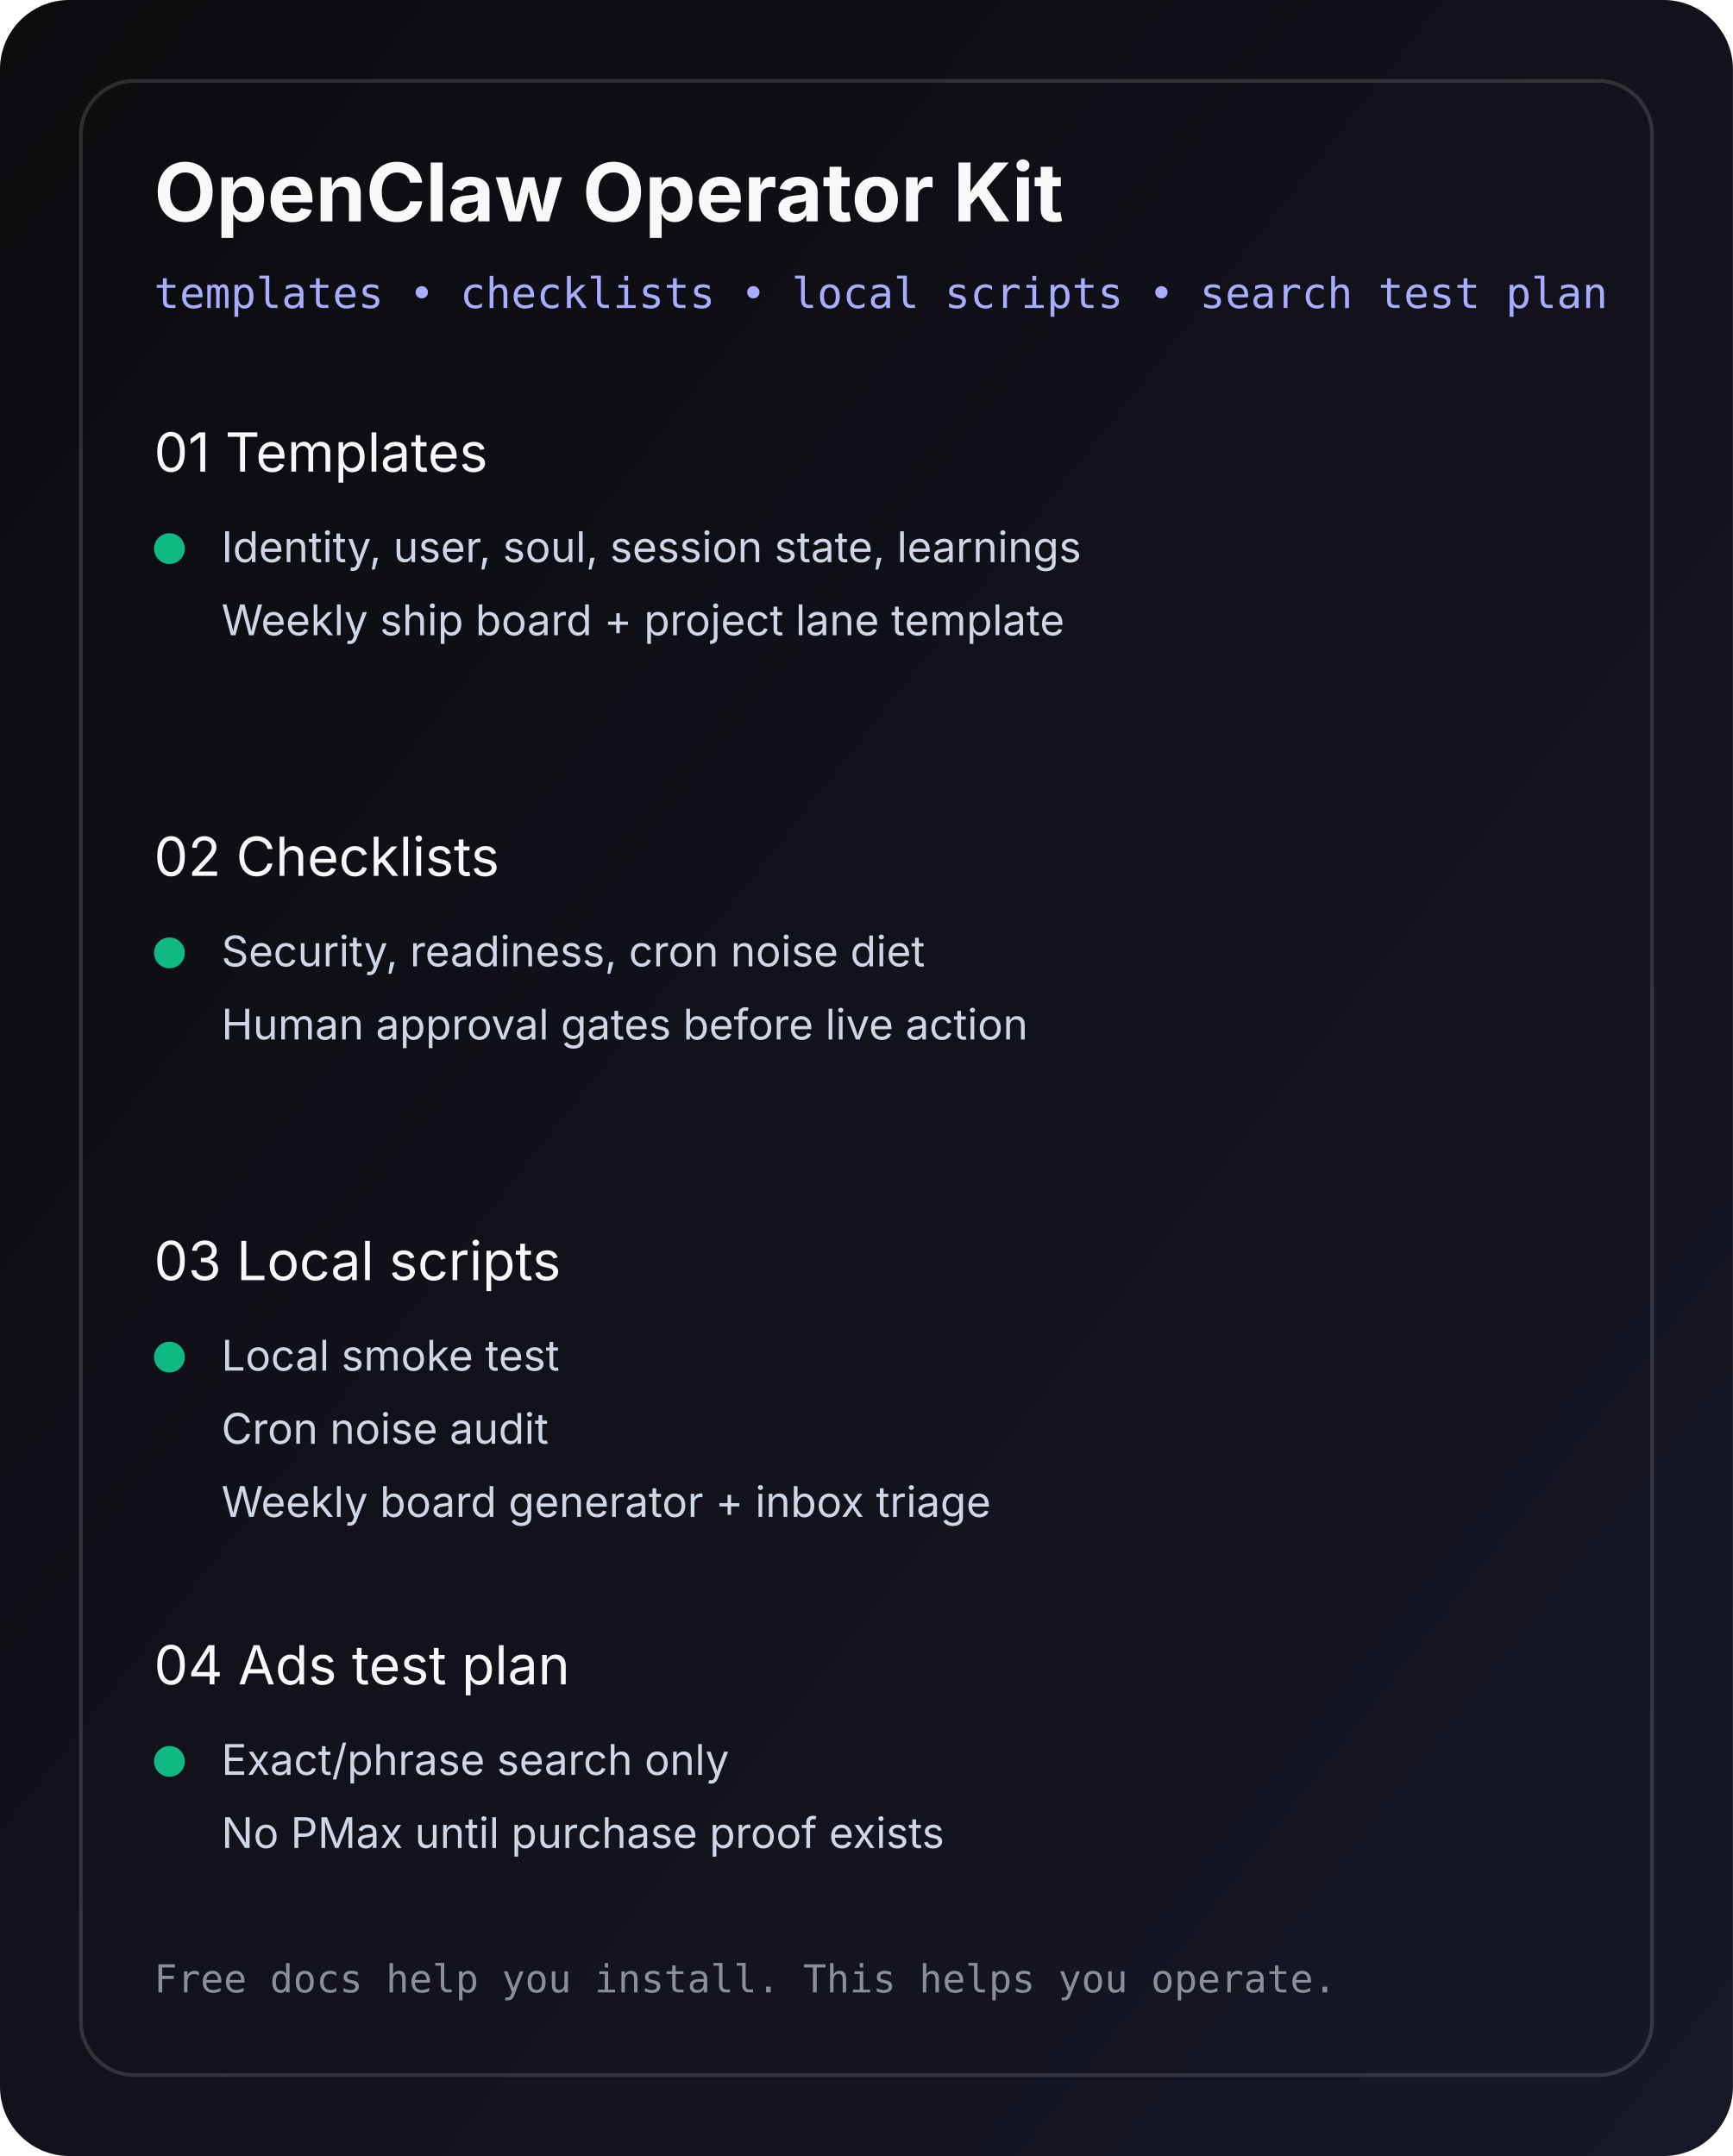
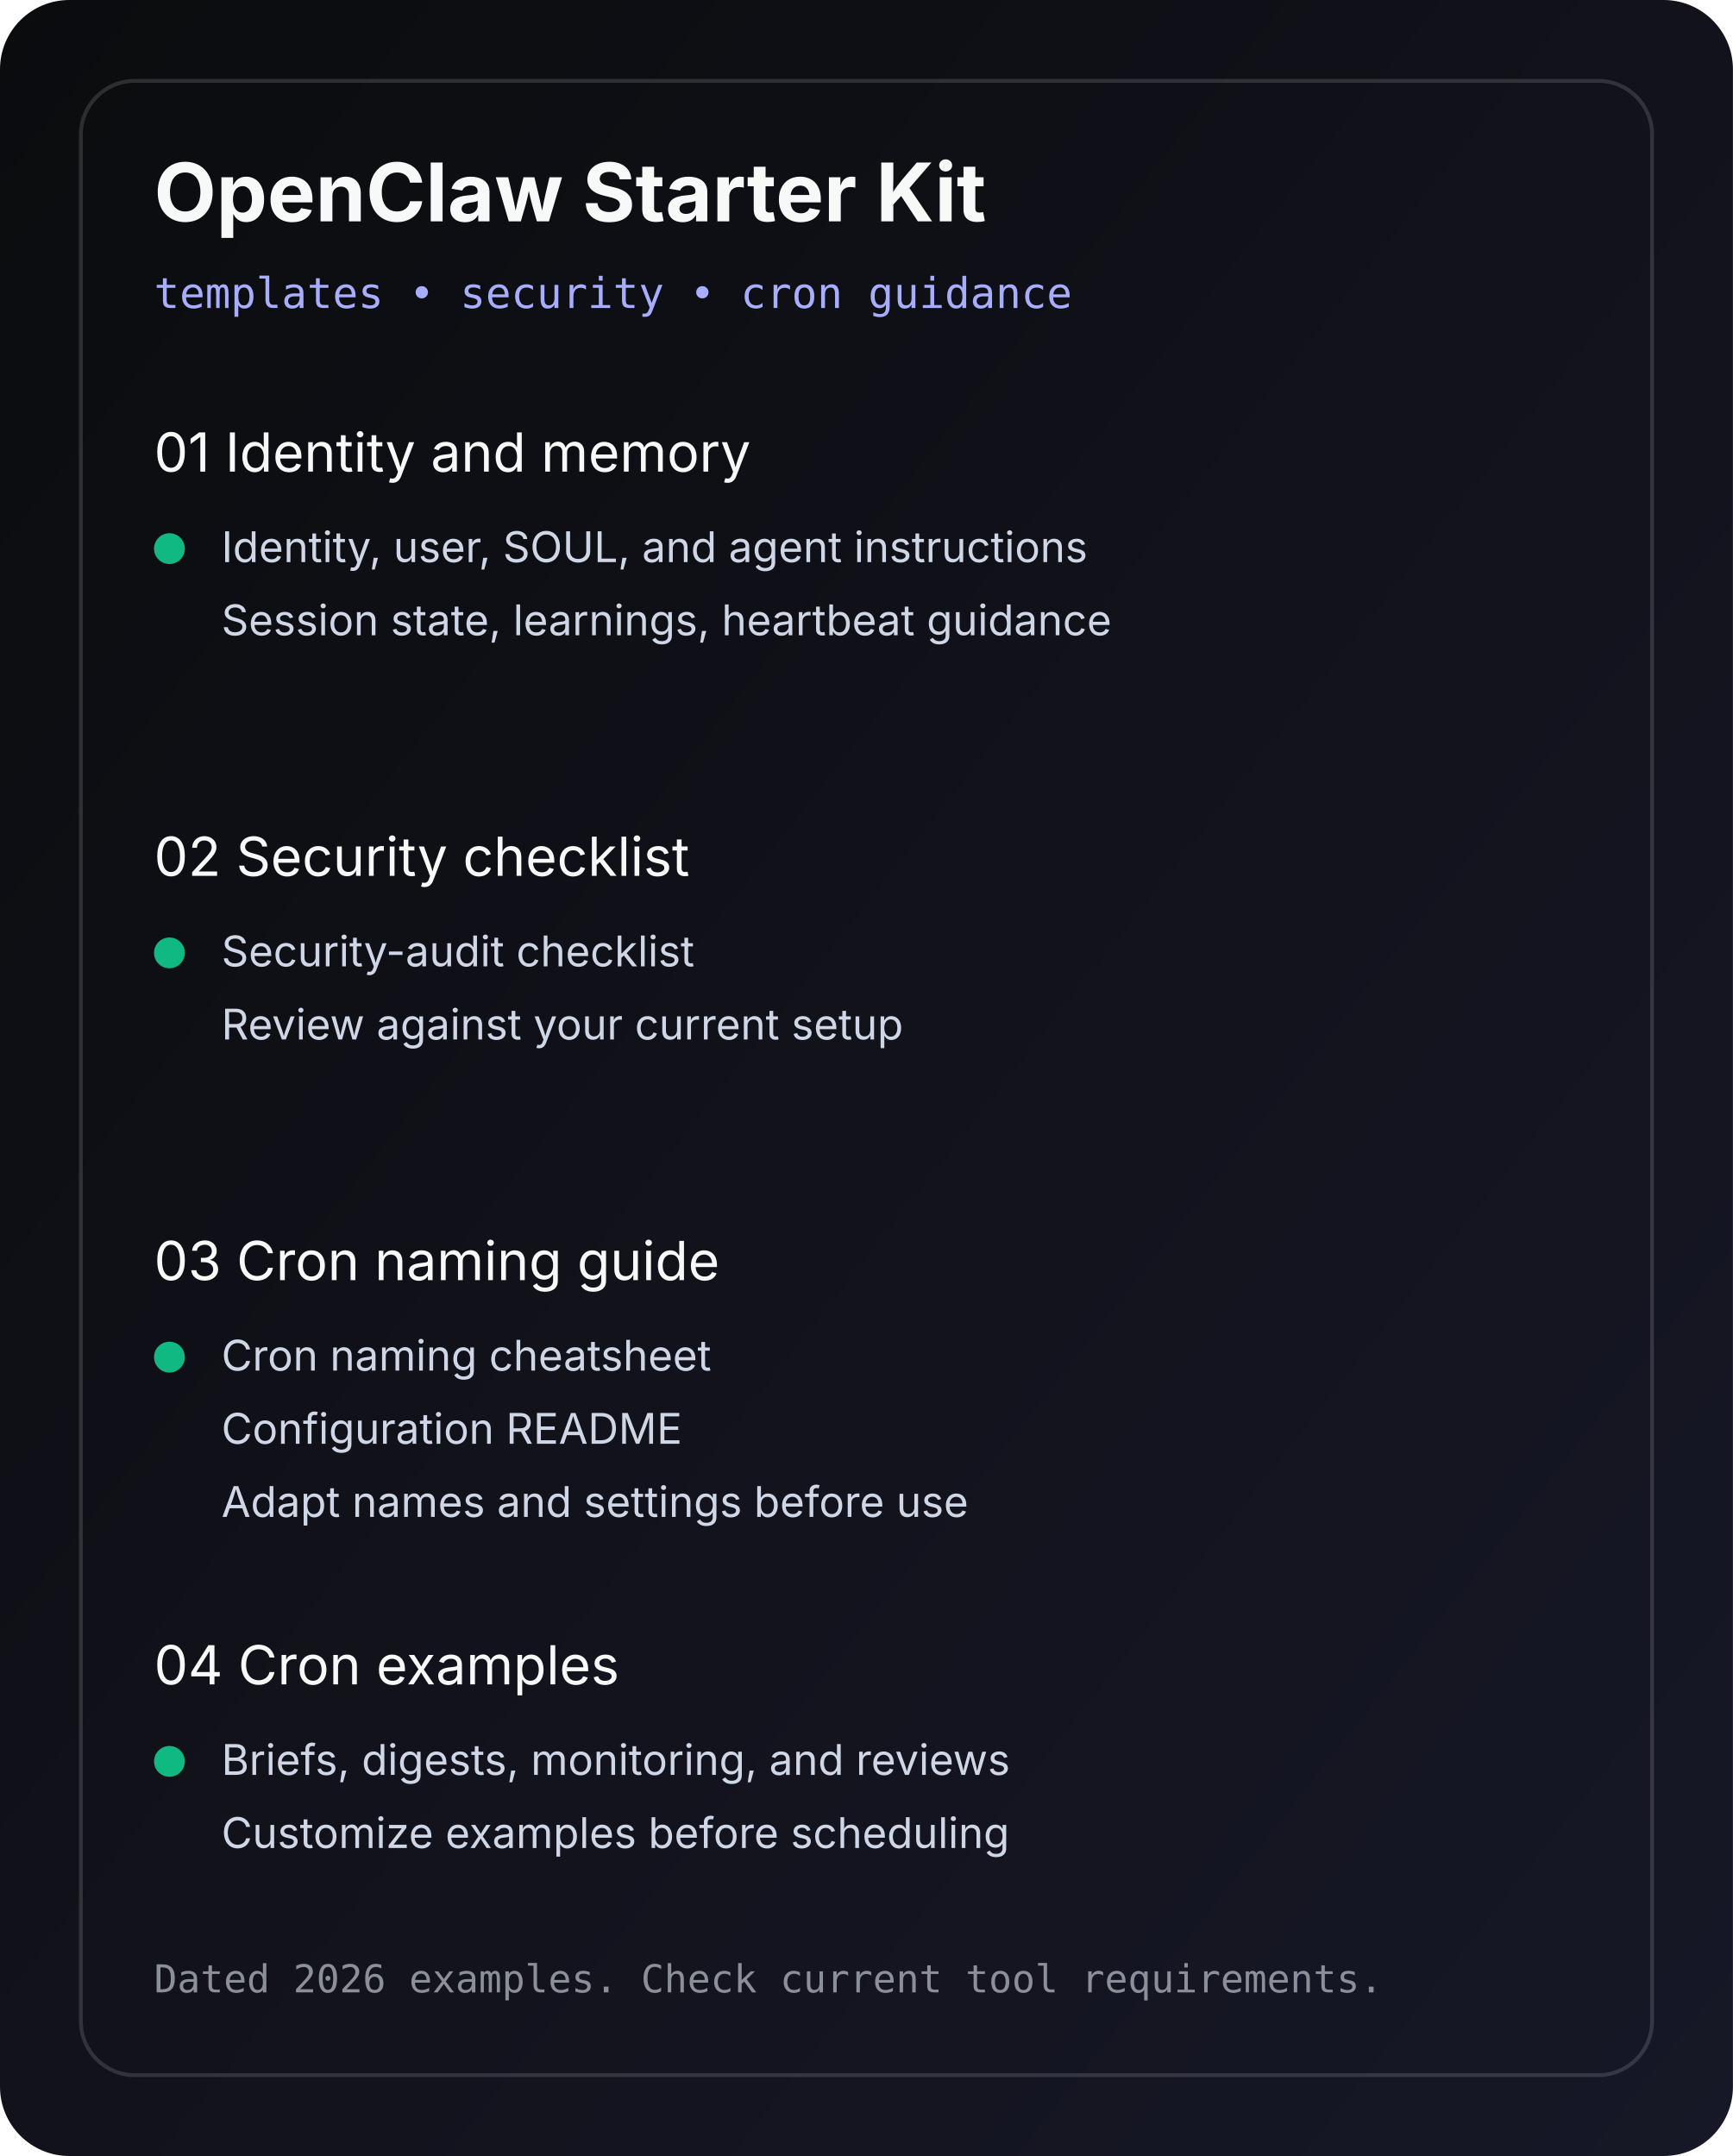
<svg xmlns="http://www.w3.org/2000/svg" width="900" height="1120" viewBox="0 0 900 1120">
  <defs>
    <linearGradient id="g" x1="0" x2="1" y1="0" y2="1">
      <stop stop-color="#0b0c0e" />
      <stop offset="1" stop-color="#171827" />
    </linearGradient>
  </defs>
  <rect width="900" height="1120" rx="36" fill="url(#g)" />
  <rect x="42" y="42" width="816" height="1036" rx="28" fill="none" stroke="rgba(255,255,255,.14)" stroke-width="2" />
-   <text x="80" y="115" fill="#f7f8f8" font-family="Inter,Arial" font-size="42" font-weight="700">OpenClaw Operator Kit</text>
-   <text x="80" y="160" fill="#a7adff" font-family="JetBrains Mono,monospace" font-size="22">templates • checklists • local scripts • search test plan</text>
+   <text x="80" y="115" fill="#f7f8f8" font-family="Inter,Arial" font-size="42" font-weight="700">OpenClaw Starter Kit</text>
+   <text x="80" y="160" fill="#a7adff" font-family="JetBrains Mono,monospace" font-size="22">templates • security • cron guidance</text>
  <g font-family="Inter,Arial" font-size="28" fill="#f7f8f8">
-     <text x="80" y="245">01 Templates</text>
-     <text x="80" y="455">02 Checklists</text>
-     <text x="80" y="665">03 Local scripts</text>
-     <text x="80" y="875">04 Ads test plan</text>
+     <text x="80" y="245">01 Identity and memory</text>
+     <text x="80" y="455">02 Security checklist</text>
+     <text x="80" y="665">03 Cron naming guide</text>
+     <text x="80" y="875">04 Cron examples</text>
  </g>
  <g font-family="Inter,Arial" font-size="22" fill="#cfd6e6">
-     <text x="115" y="292">Identity, user, soul, session state, learnings</text>
-     <text x="115" y="330">Weekly ship board + project lane template</text>
-     <text x="115" y="502">Security, readiness, cron noise diet</text>
-     <text x="115" y="540">Human approval gates before live action</text>
-     <text x="115" y="712">Local smoke test</text>
-     <text x="115" y="750">Cron noise audit</text>
-     <text x="115" y="788">Weekly board generator + inbox triage</text>
-     <text x="115" y="922">Exact/phrase search only</text>
-     <text x="115" y="960">No PMax until purchase proof exists</text>
+     <text x="115" y="292">Identity, user, SOUL, and agent instructions</text>
+     <text x="115" y="330">Session state, learnings, heartbeat guidance</text>
+     <text x="115" y="502">Security-audit checklist</text>
+     <text x="115" y="540">Review against your current setup</text>
+     <text x="115" y="712">Cron naming cheatsheet</text>
+     <text x="115" y="750">Configuration README</text>
+     <text x="115" y="788">Adapt names and settings before use</text>
+     <text x="115" y="922">Briefs, digests, monitoring, and reviews</text>
+     <text x="115" y="960">Customize examples before scheduling</text>
  </g>
  <g fill="#10b981">
    <circle cx="88" cy="285" r="8" />
    <circle cx="88" cy="495" r="8" />
    <circle cx="88" cy="705" r="8" />
    <circle cx="88" cy="915" r="8" />
  </g>
-   <text x="80" y="1035" fill="#8a8f98" font-family="JetBrains Mono,monospace" font-size="20">Free docs help you install. This helps you operate.</text>
+   <text x="80" y="1035" fill="#8a8f98" font-family="JetBrains Mono,monospace" font-size="20">Dated 2026 examples. Check current tool requirements.</text>
</svg>
